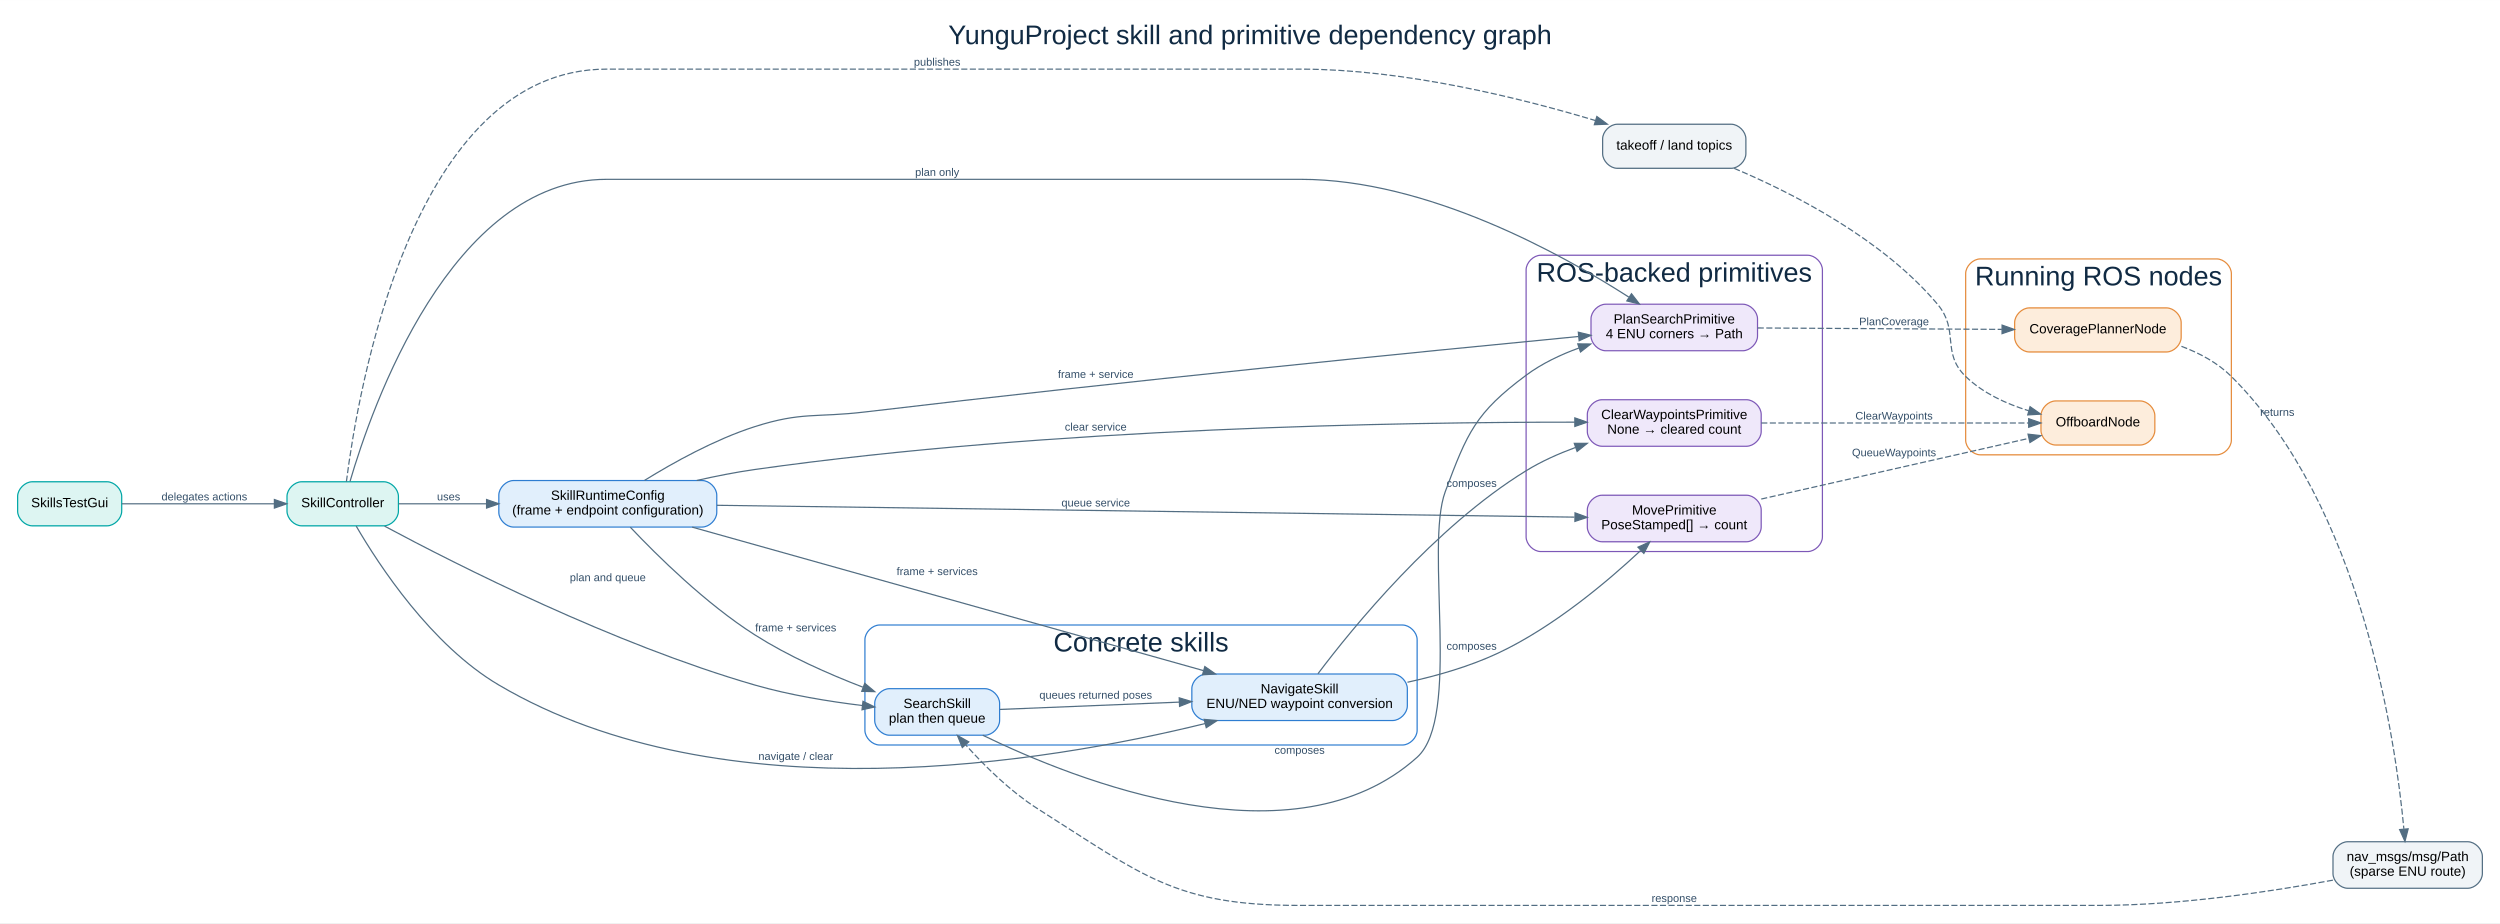
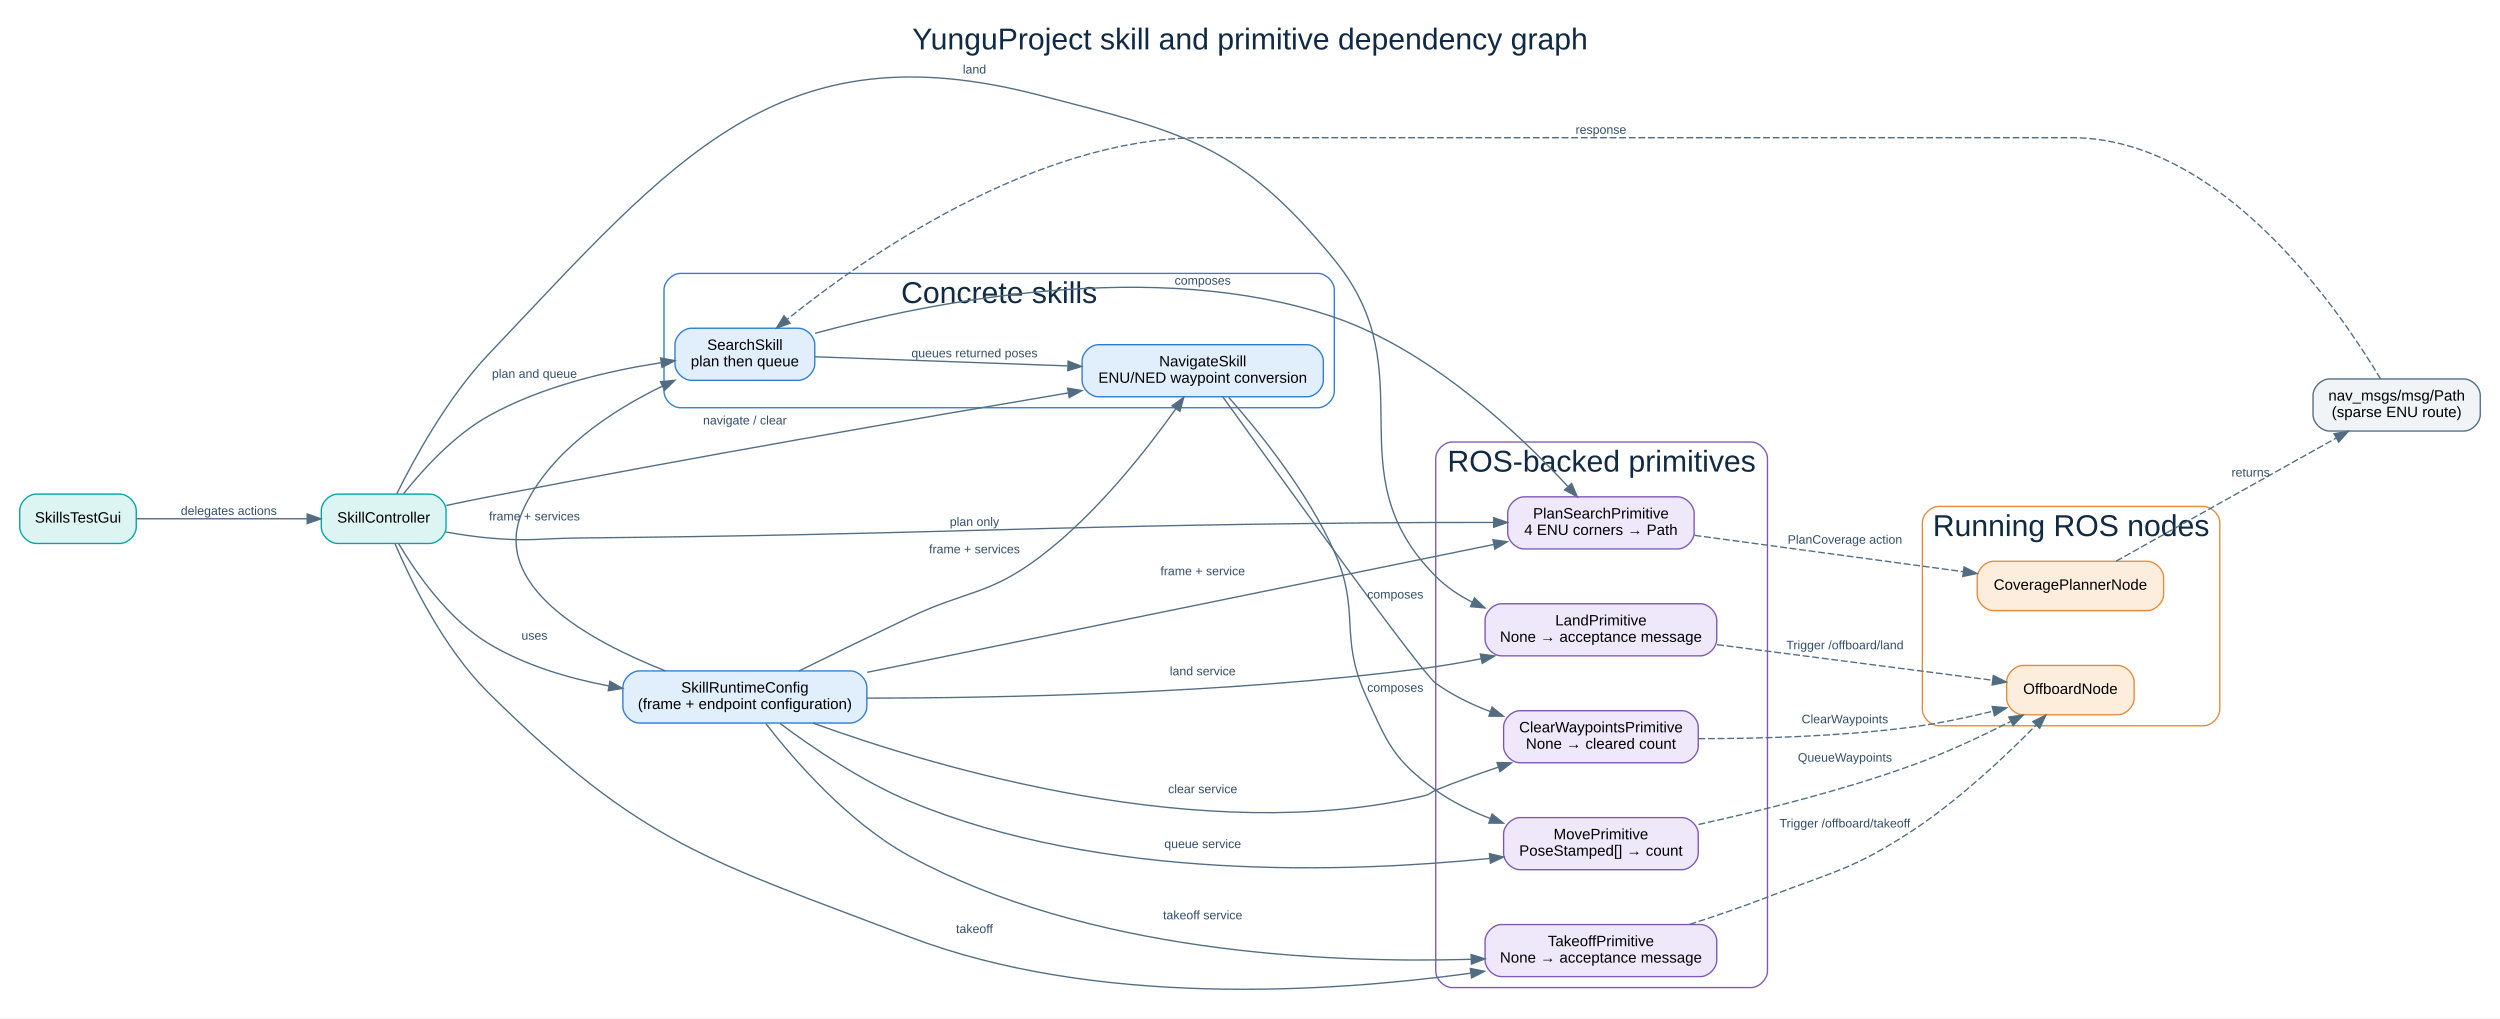
- <svg xmlns="http://www.w3.org/2000/svg" width="2042pt" height="754pt" viewBox="0.00 0.00 2041.80 753.80">
-   <g id="graph0" class="graph" transform="scale(1 1) rotate(0) translate(14.4 739.4)">
-     <polygon fill="white" stroke="transparent" points="-14.4,14.4 -14.4,-739.4 2027.4,-739.4 2027.4,14.4 -14.4,14.4" />
-     <text text-anchor="middle" x="1006.5" y="-703.4" font-family="Arial" font-size="22.00" fill="#102a43">YunguProject skill and primitive dependency graph</text>
+ <svg xmlns="http://www.w3.org/2000/svg" width="1824pt" height="743pt" viewBox="0.00 0.00 1823.80 742.80">
+   <g id="graph0" class="graph" transform="scale(1 1) rotate(0) translate(14.4 728.4)">
+     <polygon fill="white" stroke="transparent" points="-14.4,14.4 -14.4,-728.4 1809.4,-728.4 1809.4,14.4 -14.4,14.4" />
+     <text text-anchor="middle" x="897.5" y="-692.4" font-family="Arial" font-size="22.00" fill="#102a43">YunguProject skill and primitive dependency graph</text>
    <g id="clust1" class="cluster">
-       <path fill="white" stroke="#2e7dd1" d="M704,-131C704,-131 1131,-131 1131,-131 1137,-131 1143,-137 1143,-143 1143,-143 1143,-217 1143,-217 1143,-223 1137,-229 1131,-229 1131,-229 704,-229 704,-229 698,-229 692,-223 692,-217 692,-217 692,-143 692,-143 692,-137 698,-131 704,-131" />
-       <text text-anchor="middle" x="917.5" y="-207.4" font-family="Arial" font-size="22.00" fill="#102a43">Concrete skills</text>
+       <path fill="white" stroke="#2e7dd1" d="M482,-431C482,-431 947,-431 947,-431 953,-431 959,-437 959,-443 959,-443 959,-517 959,-517 959,-523 953,-529 947,-529 947,-529 482,-529 482,-529 476,-529 470,-523 470,-517 470,-517 470,-443 470,-443 470,-437 476,-431 482,-431" />
+       <text text-anchor="middle" x="714.5" y="-507.4" font-family="Arial" font-size="22.00" fill="#102a43">Concrete skills</text>
    </g>
    <g id="clust2" class="cluster">
-       <path fill="white" stroke="#7d58b7" d="M1244,-289C1244,-289 1462,-289 1462,-289 1468,-289 1474,-295 1474,-301 1474,-301 1474,-519 1474,-519 1474,-525 1468,-531 1462,-531 1462,-531 1244,-531 1244,-531 1238,-531 1232,-525 1232,-519 1232,-519 1232,-301 1232,-301 1232,-295 1238,-289 1244,-289" />
-       <text text-anchor="middle" x="1353" y="-509.4" font-family="Arial" font-size="22.00" fill="#102a43">ROS-backed primitives</text>
+       <path fill="white" stroke="#7d58b7" d="M1045,-8C1045,-8 1263,-8 1263,-8 1269,-8 1275,-14 1275,-20 1275,-20 1275,-394 1275,-394 1275,-400 1269,-406 1263,-406 1263,-406 1045,-406 1045,-406 1039,-406 1033,-400 1033,-394 1033,-394 1033,-20 1033,-20 1033,-14 1039,-8 1045,-8" />
+       <text text-anchor="middle" x="1154" y="-384.4" font-family="Arial" font-size="22.00" fill="#102a43">ROS-backed primitives</text>
    </g>
    <g id="clust3" class="cluster">
-       <path fill="white" stroke="#e58b3b" d="M1603,-368C1603,-368 1796,-368 1796,-368 1802,-368 1808,-374 1808,-380 1808,-380 1808,-516 1808,-516 1808,-522 1802,-528 1796,-528 1796,-528 1603,-528 1603,-528 1597,-528 1591,-522 1591,-516 1591,-516 1591,-380 1591,-380 1591,-374 1597,-368 1603,-368" />
-       <text text-anchor="middle" x="1699.5" y="-506.4" font-family="Arial" font-size="22.00" fill="#102a43">Running ROS nodes</text>
+       <path fill="white" stroke="#e58b3b" d="M1400,-199C1400,-199 1593,-199 1593,-199 1599,-199 1605,-205 1605,-211 1605,-211 1605,-347 1605,-347 1605,-353 1599,-359 1593,-359 1593,-359 1400,-359 1400,-359 1394,-359 1388,-353 1388,-347 1388,-347 1388,-211 1388,-211 1388,-205 1394,-199 1400,-199" />
+       <text text-anchor="middle" x="1496.5" y="-337.4" font-family="Arial" font-size="22.00" fill="#102a43">Running ROS nodes</text>
    </g>
    <g id="node1" class="node">
-       <path fill="#ddf5f2" stroke="#00a6a6" d="M73,-346C73,-346 12,-346 12,-346 6,-346 0,-340 0,-334 0,-334 0,-322 0,-322 0,-316 6,-310 12,-310 12,-310 73,-310 73,-310 79,-310 85,-316 85,-322 85,-322 85,-334 85,-334 85,-340 79,-346 73,-346" />
-       <text text-anchor="middle" x="42.5" y="-325.2" font-family="Arial" font-size="11.00">SkillsTestGui</text>
+       <path fill="#ddf5f2" stroke="#00a6a6" d="M73,-368C73,-368 12,-368 12,-368 6,-368 0,-362 0,-356 0,-356 0,-344 0,-344 0,-338 6,-332 12,-332 12,-332 73,-332 73,-332 79,-332 85,-338 85,-344 85,-344 85,-356 85,-356 85,-362 79,-368 73,-368" />
+       <text text-anchor="middle" x="42.5" y="-347.2" font-family="Arial" font-size="11.00">SkillsTestGui</text>
    </g>
    <g id="node2" class="node">
-       <path fill="#ddf5f2" stroke="#00a6a6" d="M299,-346C299,-346 232,-346 232,-346 226,-346 220,-340 220,-334 220,-334 220,-322 220,-322 220,-316 226,-310 232,-310 232,-310 299,-310 299,-310 305,-310 311,-316 311,-322 311,-322 311,-334 311,-334 311,-340 305,-346 299,-346" />
-       <text text-anchor="middle" x="265.5" y="-325.2" font-family="Arial" font-size="11.00">SkillController</text>
+       <path fill="#ddf5f2" stroke="#00a6a6" d="M299,-368C299,-368 232,-368 232,-368 226,-368 220,-362 220,-356 220,-356 220,-344 220,-344 220,-338 226,-332 232,-332 232,-332 299,-332 299,-332 305,-332 311,-338 311,-344 311,-344 311,-356 311,-356 311,-362 305,-368 299,-368" />
+       <text text-anchor="middle" x="265.5" y="-347.2" font-family="Arial" font-size="11.00">SkillController</text>
    </g>
    <g id="edge1" class="edge">
-       <path fill="none" stroke="#526d82" d="M85.07,-328C120.31,-328 171.11,-328 209.68,-328" />
-       <polygon fill="#526d82" stroke="#526d82" points="209.7,-331.5 219.7,-328 209.7,-324.5 209.7,-331.5" />
-       <text text-anchor="middle" x="152.5" y="-330.8" font-family="Arial" font-size="9.00" fill="#334e68">delegates actions</text>
+       <path fill="none" stroke="#526d82" d="M85.07,-350C120.31,-350 171.11,-350 209.68,-350" />
+       <polygon fill="#526d82" stroke="#526d82" points="209.7,-353.5 219.7,-350 209.7,-346.5 209.7,-353.5" />
+       <text text-anchor="middle" x="152.5" y="-352.8" font-family="Arial" font-size="9.00" fill="#334e68">delegates actions</text>
    </g>
    <g id="node3" class="node">
-       <path fill="#e1effc" stroke="#2e7dd1" d="M559,-347C559,-347 405,-347 405,-347 399,-347 393,-341 393,-335 393,-335 393,-321 393,-321 393,-315 399,-309 405,-309 405,-309 559,-309 559,-309 565,-309 571,-315 571,-321 571,-321 571,-335 571,-335 571,-341 565,-347 559,-347" />
-       <text text-anchor="middle" x="482" y="-331.2" font-family="Arial" font-size="11.00">SkillRuntimeConfig</text>
-       <text text-anchor="middle" x="482" y="-319.2" font-family="Arial" font-size="11.00">(frame + endpoint configuration)</text>
+       <path fill="#e1effc" stroke="#2e7dd1" d="M606,-239C606,-239 452,-239 452,-239 446,-239 440,-233 440,-227 440,-227 440,-213 440,-213 440,-207 446,-201 452,-201 452,-201 606,-201 606,-201 612,-201 618,-207 618,-213 618,-213 618,-227 618,-227 618,-233 612,-239 606,-239" />
+       <text text-anchor="middle" x="529" y="-223.2" font-family="Arial" font-size="11.00">SkillRuntimeConfig</text>
+       <text text-anchor="middle" x="529" y="-211.2" font-family="Arial" font-size="11.00">(frame + endpoint configuration)</text>
    </g>
    <g id="edge2" class="edge">
-       <path fill="none" stroke="#526d82" d="M311.21,-328C332.03,-328 357.7,-328 382.71,-328" />
-       <polygon fill="#526d82" stroke="#526d82" points="382.99,-331.5 392.99,-328 382.99,-324.5 382.99,-331.5" />
-       <text text-anchor="middle" x="352" y="-330.8" font-family="Arial" font-size="9.00" fill="#334e68">uses</text>
+       <path fill="none" stroke="#526d82" d="M276.44,-331.82C288.9,-310.83 312.29,-276.91 342,-259 368.28,-243.16 400,-233.68 429.76,-228.04" />
+       <polygon fill="#526d82" stroke="#526d82" points="430.52,-231.45 439.76,-226.26 429.3,-224.56 430.52,-231.45" />
+       <text text-anchor="middle" x="375.5" y="-261.8" font-family="Arial" font-size="9.00" fill="#334e68">uses</text>
    </g>
    <g id="node4" class="node">
-       <path fill="#e1effc" stroke="#2e7dd1" d="M1123,-189C1123,-189 971,-189 971,-189 965,-189 959,-183 959,-177 959,-177 959,-163 959,-163 959,-157 965,-151 971,-151 971,-151 1123,-151 1123,-151 1129,-151 1135,-157 1135,-163 1135,-163 1135,-177 1135,-177 1135,-183 1129,-189 1123,-189" />
-       <text text-anchor="middle" x="1047" y="-173.2" font-family="Arial" font-size="11.00">NavigateSkill</text>
-       <text text-anchor="middle" x="1047" y="-161.2" font-family="Arial" font-size="11.00">ENU/NED waypoint conversion</text>
+       <path fill="#e1effc" stroke="#2e7dd1" d="M939,-477C939,-477 787,-477 787,-477 781,-477 775,-471 775,-465 775,-465 775,-451 775,-451 775,-445 781,-439 787,-439 787,-439 939,-439 939,-439 945,-439 951,-445 951,-451 951,-451 951,-465 951,-465 951,-471 945,-477 939,-477" />
+       <text text-anchor="middle" x="863" y="-461.2" font-family="Arial" font-size="11.00">NavigateSkill</text>
+       <text text-anchor="middle" x="863" y="-449.2" font-family="Arial" font-size="11.00">ENU/NED waypoint conversion</text>
    </g>
    <g id="edge3" class="edge">
-       <path fill="none" stroke="#526d82" d="M276.5,-309.81C295.01,-277.99 337.81,-212.51 393,-180 576.04,-72.16 840.95,-116.82 969.83,-148.52" />
-       <polygon fill="#526d82" stroke="#526d82" points="969.07,-151.94 979.62,-150.97 970.77,-145.15 969.07,-151.94" />
-       <text text-anchor="middle" x="635.5" y="-118.8" font-family="Arial" font-size="9.00" fill="#334e68">navigate / clear</text>
+       <path fill="none" stroke="#526d82" d="M311.16,-359.73C321.29,-361.86 332,-364.06 342,-366 489.12,-394.6 660.39,-424.19 764.98,-441.84" />
+       <polygon fill="#526d82" stroke="#526d82" points="764.44,-445.3 774.89,-443.51 765.61,-438.4 764.44,-445.3" />
+       <text text-anchor="middle" x="529" y="-418.8" font-family="Arial" font-size="9.00" fill="#334e68">navigate / clear</text>
    </g>
    <g id="node5" class="node">
-       <path fill="#e1effc" stroke="#2e7dd1" d="M790,-177C790,-177 712,-177 712,-177 706,-177 700,-171 700,-165 700,-165 700,-151 700,-151 700,-145 706,-139 712,-139 712,-139 790,-139 790,-139 796,-139 802,-145 802,-151 802,-151 802,-165 802,-165 802,-171 796,-177 790,-177" />
-       <text text-anchor="middle" x="751" y="-161.2" font-family="Arial" font-size="11.00">SearchSkill</text>
-       <text text-anchor="middle" x="751" y="-149.2" font-family="Arial" font-size="11.00">plan then queue</text>
+       <path fill="#e1effc" stroke="#2e7dd1" d="M568,-489C568,-489 490,-489 490,-489 484,-489 478,-483 478,-477 478,-477 478,-463 478,-463 478,-457 484,-451 490,-451 490,-451 568,-451 568,-451 574,-451 580,-457 580,-463 580,-463 580,-477 580,-477 580,-483 574,-489 568,-489" />
+       <text text-anchor="middle" x="529" y="-473.2" font-family="Arial" font-size="11.00">SearchSkill</text>
+       <text text-anchor="middle" x="529" y="-461.2" font-family="Arial" font-size="11.00">plan then queue</text>
    </g>
    <g id="edge5" class="edge">
-       <path fill="none" stroke="#526d82" d="M299.66,-309.76C358.63,-278.17 486.41,-213.43 602,-180 630.32,-171.81 662.62,-166.56 689.81,-163.25" />
-       <polygon fill="#526d82" stroke="#526d82" points="690.43,-166.7 699.96,-162.07 689.62,-159.75 690.43,-166.7" />
-       <text text-anchor="middle" x="482" y="-264.8" font-family="Arial" font-size="9.00" fill="#334e68">plan and queue</text>
+       <path fill="none" stroke="#526d82" d="M280.02,-368.3C293.73,-385.53 316.52,-410.76 342,-425 380.87,-446.73 430.02,-458.04 468.03,-463.88" />
+       <polygon fill="#526d82" stroke="#526d82" points="467.54,-467.35 477.94,-465.32 468.55,-460.42 467.54,-467.35" />
+       <text text-anchor="middle" x="375.5" y="-452.8" font-family="Arial" font-size="9.00" fill="#334e68">plan and queue</text>
    </g>
    <g id="node6" class="node">
-       <path fill="#efe8fa" stroke="#7d58b7" d="M1409,-491C1409,-491 1297,-491 1297,-491 1291,-491 1285,-485 1285,-479 1285,-479 1285,-465 1285,-465 1285,-459 1291,-453 1297,-453 1297,-453 1409,-453 1409,-453 1415,-453 1421,-459 1421,-465 1421,-465 1421,-479 1421,-479 1421,-485 1415,-491 1409,-491" />
-       <text text-anchor="middle" x="1353" y="-475.2" font-family="Arial" font-size="11.00">PlanSearchPrimitive</text>
-       <text text-anchor="middle" x="1353" y="-463.2" font-family="Arial" font-size="11.00">4 ENU corners → Path</text>
+       <path fill="#efe8fa" stroke="#7d58b7" d="M1209.5,-366C1209.5,-366 1097.5,-366 1097.5,-366 1091.5,-366 1085.5,-360 1085.5,-354 1085.5,-354 1085.5,-340 1085.5,-340 1085.5,-334 1091.5,-328 1097.5,-328 1097.5,-328 1209.5,-328 1209.5,-328 1215.5,-328 1221.5,-334 1221.5,-340 1221.5,-340 1221.5,-354 1221.5,-354 1221.5,-360 1215.5,-366 1209.5,-366" />
+       <text text-anchor="middle" x="1153.5" y="-350.2" font-family="Arial" font-size="11.00">PlanSearchPrimitive</text>
+       <text text-anchor="middle" x="1153.5" y="-338.2" font-family="Arial" font-size="11.00">4 ENU corners → Path</text>
    </g>
    <g id="edge4" class="edge">
-       <path fill="none" stroke="#526d82" d="M271.45,-346.21C288.94,-406.09 353.74,-593 481,-593 481,-593 481,-593 1048,-593 1151.04,-593 1260.7,-532.24 1315.85,-496.84" />
-       <polygon fill="#526d82" stroke="#526d82" points="1318.08,-499.56 1324.55,-491.17 1314.26,-493.7 1318.08,-499.56" />
-       <text text-anchor="middle" x="751" y="-595.8" font-family="Arial" font-size="9.00" fill="#334e68">plan only</text>
+       <path fill="none" stroke="#526d82" d="M311.02,-340.34C321.16,-338.54 331.91,-336.93 342,-336 371.65,-333.27 379.22,-335.71 409,-336 663.7,-338.44 727.3,-344.56 982,-347 1012.45,-347.29 1045.96,-347.35 1075.15,-347.31" />
+       <polygon fill="#526d82" stroke="#526d82" points="1075.29,-350.81 1085.29,-347.3 1075.28,-343.81 1075.29,-350.81" />
+       <text text-anchor="middle" x="696.5" y="-344.8" font-family="Arial" font-size="9.00" fill="#334e68">plan only</text>
+     </g>
+     <g id="node9" class="node">
+       <path fill="#efe8fa" stroke="#7d58b7" d="M1226,-54C1226,-54 1081,-54 1081,-54 1075,-54 1069,-48 1069,-42 1069,-42 1069,-28 1069,-28 1069,-22 1075,-16 1081,-16 1081,-16 1226,-16 1226,-16 1232,-16 1238,-22 1238,-28 1238,-28 1238,-42 1238,-42 1238,-48 1232,-54 1226,-54" />
+       <text text-anchor="middle" x="1153.5" y="-38.2" font-family="Arial" font-size="11.00">TakeoffPrimitive</text>
+       <text text-anchor="middle" x="1153.5" y="-26.2" font-family="Arial" font-size="11.00">None → acceptance message</text>
+     </g>
+     <g id="edge6" class="edge">
+       <path fill="none" stroke="#526d82" d="M273.83,-331.65C285.18,-305.07 309.17,-255.47 342,-223 454.13,-112.09 501.64,-101.22 649,-45 783.99,6.5 954.5,-4.32 1058.43,-18.46" />
+       <polygon fill="#526d82" stroke="#526d82" points="1058.2,-21.96 1068.58,-19.89 1059.17,-15.03 1058.2,-21.96" />
+       <text text-anchor="middle" x="696.5" y="-47.8" font-family="Arial" font-size="9.00" fill="#334e68">takeoff</text>
+     </g>
+     <g id="node10" class="node">
+       <path fill="#efe8fa" stroke="#7d58b7" d="M1226,-288C1226,-288 1081,-288 1081,-288 1075,-288 1069,-282 1069,-276 1069,-276 1069,-262 1069,-262 1069,-256 1075,-250 1081,-250 1081,-250 1226,-250 1226,-250 1232,-250 1238,-256 1238,-262 1238,-262 1238,-276 1238,-276 1238,-282 1232,-288 1226,-288" />
+       <text text-anchor="middle" x="1153.5" y="-272.2" font-family="Arial" font-size="11.00">LandPrimitive</text>
+       <text text-anchor="middle" x="1153.5" y="-260.2" font-family="Arial" font-size="11.00">None → acceptance message</text>
+     </g>
+     <g id="edge7" class="edge">
+       <path fill="none" stroke="#526d82" d="M275.06,-368.2C287.39,-393.14 312,-438.41 342,-470 477.94,-613.18 552.93,-708.71 744,-659 849.91,-631.45 889.69,-623.69 959,-539 1027.28,-455.57 956.98,-384.44 1033,-308 1040.66,-300.3 1049.86,-294.12 1059.7,-289.16" />
+       <polygon fill="#526d82" stroke="#526d82" points="1061.27,-292.29 1068.9,-284.94 1058.36,-285.93 1061.27,-292.29" />
+       <text text-anchor="middle" x="696.5" y="-674.8" font-family="Arial" font-size="9.00" fill="#334e68">land</text>
+     </g>
+     <g id="edge8" class="edge">
+       <path fill="none" stroke="#526d82" d="M568.49,-239C591.75,-250.42 622.01,-265.18 649,-278 691.03,-297.97 706.82,-294.03 744,-322 785.15,-352.96 822.21,-400.39 843.39,-430.27" />
+       <polygon fill="#526d82" stroke="#526d82" points="840.6,-432.38 849.19,-438.58 846.34,-428.38 840.6,-432.38" />
+       <text text-anchor="middle" x="696.5" y="-324.8" font-family="Arial" font-size="9.00" fill="#334e68">frame + services</text>
+     </g>
+     <g id="edge9" class="edge">
+       <path fill="none" stroke="#526d82" d="M470.95,-239.08C415.1,-261.06 342.46,-301.3 367,-356 386.2,-398.81 430.95,-428.37 468.56,-446.64" />
+       <polygon fill="#526d82" stroke="#526d82" points="467.41,-449.97 477.95,-451.05 470.38,-443.63 467.41,-449.97" />
+       <text text-anchor="middle" x="375.5" y="-348.8" font-family="Arial" font-size="9.00" fill="#334e68">frame + services</text>
+     </g>
+     <g id="edge10" class="edge">
+       <path fill="none" stroke="#526d82" d="M618.2,-237.99C740.41,-262.93 959.29,-307.58 1075.34,-331.26" />
+       <polygon fill="#526d82" stroke="#526d82" points="1074.73,-334.7 1085.22,-333.27 1076.13,-327.85 1074.73,-334.7" />
+       <text text-anchor="middle" x="863" y="-308.8" font-family="Arial" font-size="9.00" fill="#334e68">frame + service</text>
+     </g>
+     <g id="node7" class="node">
+       <path fill="#efe8fa" stroke="#7d58b7" d="M1212.5,-132C1212.5,-132 1094.5,-132 1094.5,-132 1088.5,-132 1082.5,-126 1082.5,-120 1082.5,-120 1082.5,-106 1082.5,-106 1082.5,-100 1088.5,-94 1094.5,-94 1094.5,-94 1212.5,-94 1212.5,-94 1218.5,-94 1224.5,-100 1224.5,-106 1224.5,-106 1224.5,-120 1224.5,-120 1224.5,-126 1218.5,-132 1212.5,-132" />
+       <text text-anchor="middle" x="1153.5" y="-116.2" font-family="Arial" font-size="11.00">MovePrimitive</text>
+       <text text-anchor="middle" x="1153.5" y="-104.2" font-family="Arial" font-size="11.00">PoseStamped[] → count</text>
+     </g>
+     <g id="edge11" class="edge">
+       <path fill="none" stroke="#526d82" d="M554.59,-200.71C577.73,-183.46 613.96,-158.7 649,-144 788.9,-85.3 970.02,-91.85 1072.51,-102.22" />
+       <polygon fill="#526d82" stroke="#526d82" points="1072.17,-105.7 1082.48,-103.26 1072.9,-98.74 1072.17,-105.7" />
+       <text text-anchor="middle" x="863" y="-109.8" font-family="Arial" font-size="9.00" fill="#334e68">queue service</text>
+     </g>
+     <g id="node8" class="node">
+       <path fill="#efe8fa" stroke="#7d58b7" d="M1212.5,-210C1212.5,-210 1094.5,-210 1094.5,-210 1088.5,-210 1082.5,-204 1082.5,-198 1082.5,-198 1082.5,-184 1082.5,-184 1082.5,-178 1088.5,-172 1094.5,-172 1094.5,-172 1212.5,-172 1212.5,-172 1218.5,-172 1224.5,-178 1224.5,-184 1224.5,-184 1224.5,-198 1224.5,-198 1224.5,-204 1218.5,-210 1212.5,-210" />
+       <text text-anchor="middle" x="1153.5" y="-194.2" font-family="Arial" font-size="11.00">ClearWaypointsPrimitive</text>
+       <text text-anchor="middle" x="1153.5" y="-182.2" font-family="Arial" font-size="11.00">None → cleared count</text>
+     </g>
+     <g id="edge12" class="edge">
+       <path fill="none" stroke="#526d82" d="M578.66,-200.93C667.99,-168.57 863.78,-109.94 1025,-148 1028.87,-148.91 1029.32,-150.49 1033,-152 1047.49,-157.95 1063.25,-163.63 1078.43,-168.72" />
+       <polygon fill="#526d82" stroke="#526d82" points="1077.7,-172.17 1088.3,-171.98 1079.9,-165.52 1077.7,-172.17" />
+       <text text-anchor="middle" x="863" y="-149.8" font-family="Arial" font-size="9.00" fill="#334e68">clear service</text>
+     </g>
+     <g id="edge13" class="edge">
+       <path fill="none" stroke="#526d82" d="M544.2,-200.66C564.44,-174.55 604.17,-128.46 649,-104 778.24,-33.49 952.92,-25.58 1058.89,-28.63" />
+       <polygon fill="#526d82" stroke="#526d82" points="1058.82,-32.13 1068.93,-28.95 1059.05,-25.13 1058.82,-32.13" />
+       <text text-anchor="middle" x="863" y="-57.8" font-family="Arial" font-size="9.00" fill="#334e68">takeoff service</text>
+     </g>
+     <g id="edge14" class="edge">
+       <path fill="none" stroke="#526d82" d="M618.02,-219.14C717.31,-219.23 883.41,-222.59 1025,-241 1038.38,-242.74 1052.44,-245.19 1066.13,-247.91" />
+       <polygon fill="#526d82" stroke="#526d82" points="1065.52,-251.36 1076.02,-249.94 1066.93,-244.5 1065.52,-251.36" />
+       <text text-anchor="middle" x="863" y="-235.8" font-family="Arial" font-size="9.00" fill="#334e68">land service</text>
+     </g>
+     <g id="edge15" class="edge">
+       <path fill="none" stroke="#526d82" d="M881.96,-438.59C903.55,-414.17 939.32,-370.09 959,-326 978.47,-282.37 962.26,-264.5 982,-221 997.76,-186.28 1002.07,-174.31 1033,-152 1044.86,-143.44 1058.71,-136.69 1072.68,-131.39" />
+       <polygon fill="#526d82" stroke="#526d82" points="1074.11,-134.6 1082.35,-127.95 1071.76,-128 1074.11,-134.6" />
+       <text text-anchor="middle" x="1003.5" y="-223.8" font-family="Arial" font-size="9.00" fill="#334e68">composes</text>
+     </g>
+     <g id="edge16" class="edge">
+       <path fill="none" stroke="#526d82" d="M877.67,-438.91C916.02,-385.43 1022.53,-237.54 1033,-230 1044.87,-221.45 1058.72,-214.7 1072.69,-209.4" />
+       <polygon fill="#526d82" stroke="#526d82" points="1074.12,-212.61 1082.36,-205.96 1071.77,-206.02 1074.12,-212.61" />
+       <text text-anchor="middle" x="1003.5" y="-291.8" font-family="Arial" font-size="9.00" fill="#334e68">composes</text>
+     </g>
+     <g id="edge18" class="edge">
+       <path fill="none" stroke="#526d82" d="M580.06,-468.19C628.7,-466.43 703.84,-463.72 764.33,-461.53" />
+       <polygon fill="#526d82" stroke="#526d82" points="764.81,-465.02 774.67,-461.16 764.55,-458.02 764.81,-465.02" />
+       <text text-anchor="middle" x="696.5" y="-467.8" font-family="Arial" font-size="9.00" fill="#334e68">queues returned poses</text>
+     </g>
+     <g id="edge17" class="edge">
+       <path fill="none" stroke="#526d82" d="M580.22,-485.3C662.06,-507.6 828.2,-541.76 959,-497 1030.41,-472.56 1095.85,-409.86 1129.25,-373.73" />
+       <polygon fill="#526d82" stroke="#526d82" points="1132.13,-375.77 1136.27,-366.02 1126.95,-371.06 1132.13,-375.77" />
+       <text text-anchor="middle" x="863" y="-520.8" font-family="Arial" font-size="9.00" fill="#334e68">composes</text>
+     </g>
+     <g id="node11" class="node">
+       <path fill="#fdeddc" stroke="#e58b3b" d="M1552,-319C1552,-319 1440,-319 1440,-319 1434,-319 1428,-313 1428,-307 1428,-307 1428,-295 1428,-295 1428,-289 1434,-283 1440,-283 1440,-283 1552,-283 1552,-283 1558,-283 1564,-289 1564,-295 1564,-295 1564,-307 1564,-307 1564,-313 1558,-319 1552,-319" />
+       <text text-anchor="middle" x="1496" y="-298.2" font-family="Arial" font-size="11.00">CoveragePlannerNode</text>
+     </g>
+     <g id="edge19" class="edge">
+       <path fill="none" stroke="#526d82" stroke-dasharray="5,2" d="M1221.77,-337.91C1278.2,-330.29 1358.81,-319.4 1417.85,-311.42" />
+       <polygon fill="#526d82" stroke="#526d82" points="1418.43,-314.88 1427.87,-310.07 1417.49,-307.94 1418.43,-314.88" />
+       <text text-anchor="middle" x="1331.5" y="-331.8" font-family="Arial" font-size="9.00" fill="#334e68">PlanCoverage action</text>
    </g>
    <g id="node12" class="node">
-       <path fill="#f0f4f7" stroke="#526d82" d="M1399.5,-638C1399.5,-638 1306.5,-638 1306.5,-638 1300.5,-638 1294.5,-632 1294.5,-626 1294.5,-626 1294.5,-614 1294.5,-614 1294.5,-608 1300.5,-602 1306.5,-602 1306.5,-602 1399.5,-602 1399.5,-602 1405.5,-602 1411.5,-608 1411.5,-614 1411.5,-614 1411.5,-626 1411.5,-626 1411.5,-632 1405.5,-638 1399.5,-638" />
-       <text text-anchor="middle" x="1353" y="-617.2" font-family="Arial" font-size="11.00">takeoff / land topics</text>
-     </g>
-     <g id="edge6" class="edge">
-       <path fill="none" stroke="#526d82" stroke-dasharray="5,2" d="M268.51,-346.09C277.63,-418.43 321.86,-683 481,-683 481,-683 481,-683 1048,-683 1132.5,-683 1227.51,-659.37 1288.47,-641.06" />
-       <polygon fill="#526d82" stroke="#526d82" points="1289.78,-644.32 1298.33,-638.05 1287.74,-637.62 1289.78,-644.32" />
-       <text text-anchor="middle" x="751" y="-685.8" font-family="Arial" font-size="9.00" fill="#334e68">publishes</text>
-     </g>
-     <g id="edge7" class="edge">
-       <path fill="none" stroke="#526d82" d="M550.91,-308.94C656.09,-279.42 857.79,-222.82 968.52,-191.75" />
-       <polygon fill="#526d82" stroke="#526d82" points="969.6,-195.07 978.29,-189 967.71,-188.34 969.6,-195.07" />
-       <text text-anchor="middle" x="751" y="-269.8" font-family="Arial" font-size="9.00" fill="#334e68">frame + services</text>
-     </g>
-     <g id="edge8" class="edge">
-       <path fill="none" stroke="#526d82" d="M500.39,-308.89C522.3,-285.7 561.94,-246.53 602,-221 629.39,-203.55 662.43,-188.95 690.34,-178.22" />
-       <polygon fill="#526d82" stroke="#526d82" points="691.86,-181.38 699.98,-174.58 689.39,-174.83 691.86,-181.38" />
-       <text text-anchor="middle" x="635.5" y="-223.8" font-family="Arial" font-size="9.00" fill="#334e68">frame + services</text>
-     </g>
-     <g id="edge9" class="edge">
-       <path fill="none" stroke="#526d82" d="M512.03,-347.14C535.36,-361.57 569.49,-380.6 602,-391 640.43,-403.3 651.93,-398.23 692,-403 902.59,-428.04 1151.57,-452.75 1274.85,-464.65" />
-       <polygon fill="#526d82" stroke="#526d82" points="1274.65,-468.15 1284.94,-465.62 1275.33,-461.18 1274.65,-468.15" />
-       <text text-anchor="middle" x="880.5" y="-430.8" font-family="Arial" font-size="9.00" fill="#334e68">frame + service</text>
-     </g>
-     <g id="node7" class="node">
-       <path fill="#efe8fa" stroke="#7d58b7" d="M1412,-335C1412,-335 1294,-335 1294,-335 1288,-335 1282,-329 1282,-323 1282,-323 1282,-309 1282,-309 1282,-303 1288,-297 1294,-297 1294,-297 1412,-297 1412,-297 1418,-297 1424,-303 1424,-309 1424,-309 1424,-323 1424,-323 1424,-329 1418,-335 1412,-335" />
-       <text text-anchor="middle" x="1353" y="-319.2" font-family="Arial" font-size="11.00">MovePrimitive</text>
-       <text text-anchor="middle" x="1353" y="-307.2" font-family="Arial" font-size="11.00">PoseStamped[] → count</text>
-     </g>
-     <g id="edge10" class="edge">
-       <path fill="none" stroke="#526d82" d="M571.11,-326.78C740.31,-324.45 1108.4,-319.36 1271.47,-317.11" />
-       <polygon fill="#526d82" stroke="#526d82" points="1271.96,-320.61 1281.91,-316.97 1271.86,-313.61 1271.96,-320.61" />
-       <text text-anchor="middle" x="880.5" y="-325.8" font-family="Arial" font-size="9.00" fill="#334e68">queue service</text>
-     </g>
-     <g id="node8" class="node">
-       <path fill="#efe8fa" stroke="#7d58b7" d="M1412,-413C1412,-413 1294,-413 1294,-413 1288,-413 1282,-407 1282,-401 1282,-401 1282,-387 1282,-387 1282,-381 1288,-375 1294,-375 1294,-375 1412,-375 1412,-375 1418,-375 1424,-381 1424,-387 1424,-387 1424,-401 1424,-401 1424,-407 1418,-413 1412,-413" />
-       <text text-anchor="middle" x="1353" y="-397.2" font-family="Arial" font-size="11.00">ClearWaypointsPrimitive</text>
-       <text text-anchor="middle" x="1353" y="-385.2" font-family="Arial" font-size="11.00">None → cleared count</text>
-     </g>
-     <g id="edge11" class="edge">
-       <path fill="none" stroke="#526d82" d="M554.66,-347.06C570.17,-350.57 586.55,-353.81 602,-356 844.11,-390.33 1134.03,-394.75 1271.75,-394.67" />
-       <polygon fill="#526d82" stroke="#526d82" points="1271.81,-398.17 1281.8,-394.65 1271.8,-391.17 1271.81,-398.17" />
-       <text text-anchor="middle" x="880.5" y="-387.8" font-family="Arial" font-size="9.00" fill="#334e68">clear service</text>
-     </g>
-     <g id="edge12" class="edge">
-       <path fill="none" stroke="#526d82" d="M1135.1,-182.26C1159.72,-187.63 1186.04,-195.25 1209,-206 1254.18,-227.15 1298.5,-264.56 1325.53,-289.82" />
-       <polygon fill="#526d82" stroke="#526d82" points="1323.35,-292.57 1333.02,-296.91 1328.17,-287.49 1323.35,-292.57" />
-       <text text-anchor="middle" x="1187.5" y="-208.8" font-family="Arial" font-size="9.00" fill="#334e68">composes</text>
-     </g>
-     <g id="edge13" class="edge">
-       <path fill="none" stroke="#526d82" d="M1061.98,-189.2C1090.07,-226.47 1157.13,-308.98 1232,-355 1244.36,-362.6 1258.35,-368.87 1272.31,-374" />
-       <polygon fill="#526d82" stroke="#526d82" points="1271.35,-377.38 1281.94,-377.37 1273.66,-370.77 1271.35,-377.38" />
-       <text text-anchor="middle" x="1187.5" y="-341.8" font-family="Arial" font-size="9.00" fill="#334e68">composes</text>
-     </g>
-     <g id="edge15" class="edge">
-       <path fill="none" stroke="#526d82" d="M802.21,-160.05C842.33,-161.69 899.77,-164.03 948.82,-166.03" />
-       <polygon fill="#526d82" stroke="#526d82" points="948.69,-169.53 958.83,-166.44 948.98,-162.54 948.69,-169.53" />
-       <text text-anchor="middle" x="880.5" y="-168.8" font-family="Arial" font-size="9.00" fill="#334e68">queues returned poses</text>
-     </g>
-     <g id="edge14" class="edge">
-       <path fill="none" stroke="#526d82" d="M788.24,-138.98C864.53,-101.86 1042.88,-30.93 1143,-121 1179.05,-153.43 1149.08,-292.55 1166,-338 1183.94,-386.18 1190.73,-402.34 1232,-433 1244.81,-442.52 1260.06,-449.78 1275.31,-455.3" />
-       <polygon fill="#526d82" stroke="#526d82" points="1274.19,-458.61 1284.78,-458.51 1276.44,-451.98 1274.19,-458.61" />
-       <text text-anchor="middle" x="1047" y="-123.8" font-family="Arial" font-size="9.00" fill="#334e68">composes</text>
-     </g>
-     <g id="node9" class="node">
-       <path fill="#fdeddc" stroke="#e58b3b" d="M1755,-488C1755,-488 1643,-488 1643,-488 1637,-488 1631,-482 1631,-476 1631,-476 1631,-464 1631,-464 1631,-458 1637,-452 1643,-452 1643,-452 1755,-452 1755,-452 1761,-452 1767,-458 1767,-464 1767,-464 1767,-476 1767,-476 1767,-482 1761,-488 1755,-488" />
-       <text text-anchor="middle" x="1699" y="-467.2" font-family="Arial" font-size="11.00">CoveragePlannerNode</text>
-     </g>
-     <g id="edge16" class="edge">
-       <path fill="none" stroke="#526d82" stroke-dasharray="5,2" d="M1421.14,-471.61C1478.35,-471.28 1560.58,-470.8 1620.56,-470.45" />
-       <polygon fill="#526d82" stroke="#526d82" points="1620.75,-473.95 1630.73,-470.39 1620.71,-466.95 1620.75,-473.95" />
-       <text text-anchor="middle" x="1532.5" y="-473.8" font-family="Arial" font-size="9.00" fill="#334e68">PlanCoverage</text>
-     </g>
-     <g id="node10" class="node">
-       <path fill="#fdeddc" stroke="#e58b3b" d="M1733.5,-412C1733.5,-412 1664.5,-412 1664.5,-412 1658.5,-412 1652.5,-406 1652.5,-400 1652.5,-400 1652.5,-388 1652.5,-388 1652.5,-382 1658.5,-376 1664.5,-376 1664.5,-376 1733.5,-376 1733.5,-376 1739.5,-376 1745.5,-382 1745.5,-388 1745.5,-388 1745.5,-400 1745.5,-400 1745.5,-406 1739.5,-412 1733.5,-412" />
-       <text text-anchor="middle" x="1699" y="-391.2" font-family="Arial" font-size="11.00">OffboardNode</text>
-     </g>
-     <g id="edge19" class="edge">
-       <path fill="none" stroke="#526d82" stroke-dasharray="5,2" d="M1424.03,-331.88C1488.56,-346.51 1583.06,-367.94 1642.52,-381.42" />
-       <polygon fill="#526d82" stroke="#526d82" points="1641.94,-384.88 1652.47,-383.68 1643.49,-378.05 1641.94,-384.88" />
-       <text text-anchor="middle" x="1532.5" y="-366.8" font-family="Arial" font-size="9.00" fill="#334e68">QueueWaypoints</text>
+       <path fill="#fdeddc" stroke="#e58b3b" d="M1530.5,-243C1530.5,-243 1461.5,-243 1461.5,-243 1455.5,-243 1449.5,-237 1449.5,-231 1449.5,-231 1449.5,-219 1449.5,-219 1449.5,-213 1455.5,-207 1461.5,-207 1461.5,-207 1530.5,-207 1530.5,-207 1536.5,-207 1542.5,-213 1542.5,-219 1542.5,-219 1542.5,-231 1542.5,-231 1542.5,-237 1536.5,-243 1530.5,-243" />
+       <text text-anchor="middle" x="1496" y="-222.2" font-family="Arial" font-size="11.00">OffboardNode</text>
+     </g>
+     <g id="edge22" class="edge">
+       <path fill="none" stroke="#526d82" stroke-dasharray="5,2" d="M1224.66,-126.97C1269.71,-136.85 1329.11,-151.61 1380,-170 1404.66,-178.91 1431.12,-191.35 1452.44,-202.15" />
+       <polygon fill="#526d82" stroke="#526d82" points="1451.05,-205.37 1461.54,-206.82 1454.24,-199.14 1451.05,-205.37" />
+       <text text-anchor="middle" x="1331.5" y="-172.8" font-family="Arial" font-size="9.00" fill="#334e68">QueueWaypoints</text>
+     </g>
+     <g id="edge23" class="edge">
+       <path fill="none" stroke="#526d82" stroke-dasharray="5,2" d="M1224.63,-189.59C1269.28,-189.57 1328.25,-191.19 1380,-198 1399.65,-200.59 1420.85,-205.07 1439.63,-209.64" />
+       <polygon fill="#526d82" stroke="#526d82" points="1438.95,-213.08 1449.5,-212.11 1440.65,-206.29 1438.95,-213.08" />
+       <text text-anchor="middle" x="1331.5" y="-200.8" font-family="Arial" font-size="9.00" fill="#334e68">ClearWaypoints</text>
+     </g>
+     <g id="edge24" class="edge">
+       <path fill="none" stroke="#526d82" stroke-dasharray="5,2" d="M1218.15,-54.08C1236.64,-60.03 1256.76,-66.91 1275,-74 1322.82,-92.6 1337.07,-93.9 1380,-122 1414.45,-144.55 1448.97,-177.13 1471.07,-199.58" />
+       <polygon fill="#526d82" stroke="#526d82" points="1468.59,-202.05 1478.07,-206.78 1473.6,-197.17 1468.59,-202.05" />
+       <text text-anchor="middle" x="1331.5" y="-124.8" font-family="Arial" font-size="9.00" fill="#334e68">Trigger /offboard/takeoff</text>
+     </g>
+     <g id="edge25" class="edge">
+       <path fill="none" stroke="#526d82" stroke-dasharray="5,2" d="M1238.23,-258.18C1300.76,-250.1 1384.49,-239.28 1439.07,-232.23" />
+       <polygon fill="#526d82" stroke="#526d82" points="1439.78,-235.66 1449.25,-230.91 1438.89,-228.72 1439.78,-235.66" />
+       <text text-anchor="middle" x="1331.5" y="-254.8" font-family="Arial" font-size="9.00" fill="#334e68">Trigger /offboard/land</text>
+     </g>
+     <g id="node13" class="node">
+       <path fill="#f0f4f7" stroke="#526d82" d="M1783,-452C1783,-452 1685,-452 1685,-452 1679,-452 1673,-446 1673,-440 1673,-440 1673,-426 1673,-426 1673,-420 1679,-414 1685,-414 1685,-414 1783,-414 1783,-414 1789,-414 1795,-420 1795,-426 1795,-426 1795,-440 1795,-440 1795,-446 1789,-452 1783,-452" />
+       <text text-anchor="middle" x="1734" y="-436.2" font-family="Arial" font-size="11.00">nav_msgs/msg/Path</text>
+       <text text-anchor="middle" x="1734" y="-424.2" font-family="Arial" font-size="11.00">(sparse ENU route)</text>
    </g>
    <g id="edge20" class="edge">
-       <path fill="none" stroke="#526d82" stroke-dasharray="5,2" d="M1424.03,-394C1488.43,-394 1582.67,-394 1642.15,-394" />
-       <polygon fill="#526d82" stroke="#526d82" points="1642.47,-397.5 1652.47,-394 1642.47,-390.5 1642.47,-397.5" />
-       <text text-anchor="middle" x="1532.5" y="-396.8" font-family="Arial" font-size="9.00" fill="#334e68">ClearWaypoints</text>
-     </g>
-     <g id="node11" class="node">
-       <path fill="#f0f4f7" stroke="#526d82" d="M2001,-52C2001,-52 1903,-52 1903,-52 1897,-52 1891,-46 1891,-40 1891,-40 1891,-26 1891,-26 1891,-20 1897,-14 1903,-14 1903,-14 2001,-14 2001,-14 2007,-14 2013,-20 2013,-26 2013,-26 2013,-40 2013,-40 2013,-46 2007,-52 2001,-52" />
-       <text text-anchor="middle" x="1952" y="-36.2" font-family="Arial" font-size="11.00">nav_msgs/msg/Path</text>
-       <text text-anchor="middle" x="1952" y="-24.2" font-family="Arial" font-size="11.00">(sparse ENU route)</text>
-     </g>
-     <g id="edge17" class="edge">
-       <path fill="none" stroke="#526d82" stroke-dasharray="5,2" d="M1767.24,-456.61C1782.13,-451.03 1796.79,-443.14 1808,-432 1914.47,-326.15 1942.06,-135.59 1948.88,-62.57" />
-       <polygon fill="#526d82" stroke="#526d82" points="1952.39,-62.55 1949.77,-52.28 1945.42,-61.94 1952.39,-62.55" />
-       <text text-anchor="middle" x="1845.5" y="-399.8" font-family="Arial" font-size="9.00" fill="#334e68">returns</text>
-     </g>
-     <g id="edge18" class="edge">
-       <path fill="none" stroke="#526d82" stroke-dasharray="5,2" d="M1890.94,-20.62C1840.27,-11.25 1765.71,0 1700,0 1046,0 1046,0 1046,0 945.03,0 918.33,-25.02 833,-79 810.74,-93.08 789.59,-114.08 774.48,-130.89" />
-       <polygon fill="#526d82" stroke="#526d82" points="771.54,-128.93 767.57,-138.75 776.8,-133.55 771.54,-128.93" />
-       <text text-anchor="middle" x="1353" y="-2.8" font-family="Arial" font-size="9.00" fill="#334e68">response</text>
+       <path fill="none" stroke="#526d82" stroke-dasharray="5,2" d="M1529.32,-319.08C1570.98,-342.38 1643.55,-382.97 1689.88,-408.88" />
+       <polygon fill="#526d82" stroke="#526d82" points="1688.34,-412.03 1698.78,-413.86 1691.76,-405.92 1688.34,-412.03" />
+       <text text-anchor="middle" x="1627.5" y="-380.8" font-family="Arial" font-size="9.00" fill="#334e68">returns</text>
    </g>
    <g id="edge21" class="edge">
-       <path fill="none" stroke="#526d82" stroke-dasharray="5,2" d="M1401.95,-601.96C1449.96,-581.67 1523.01,-544.42 1568,-491 1586.13,-469.47 1570.8,-451.6 1591,-432 1605.03,-418.39 1624.25,-409.62 1642.53,-403.98" />
-       <polygon fill="#526d82" stroke="#526d82" points="1643.59,-407.32 1652.26,-401.24 1641.69,-400.59 1643.59,-407.32" />
+       <path fill="none" stroke="#526d82" stroke-dasharray="5,2" d="M1722.25,-452.05C1693,-501.12 1606.75,-628 1497,-628 862,-628 862,-628 862,-628 740.26,-628 615.66,-540.32 560.01,-495.59" />
+       <polygon fill="#526d82" stroke="#526d82" points="561.96,-492.66 552,-489.06 557.54,-498.09 561.96,-492.66" />
+       <text text-anchor="middle" x="1153.5" y="-630.8" font-family="Arial" font-size="9.00" fill="#334e68">response</text>
    </g>
  </g>
</svg>
